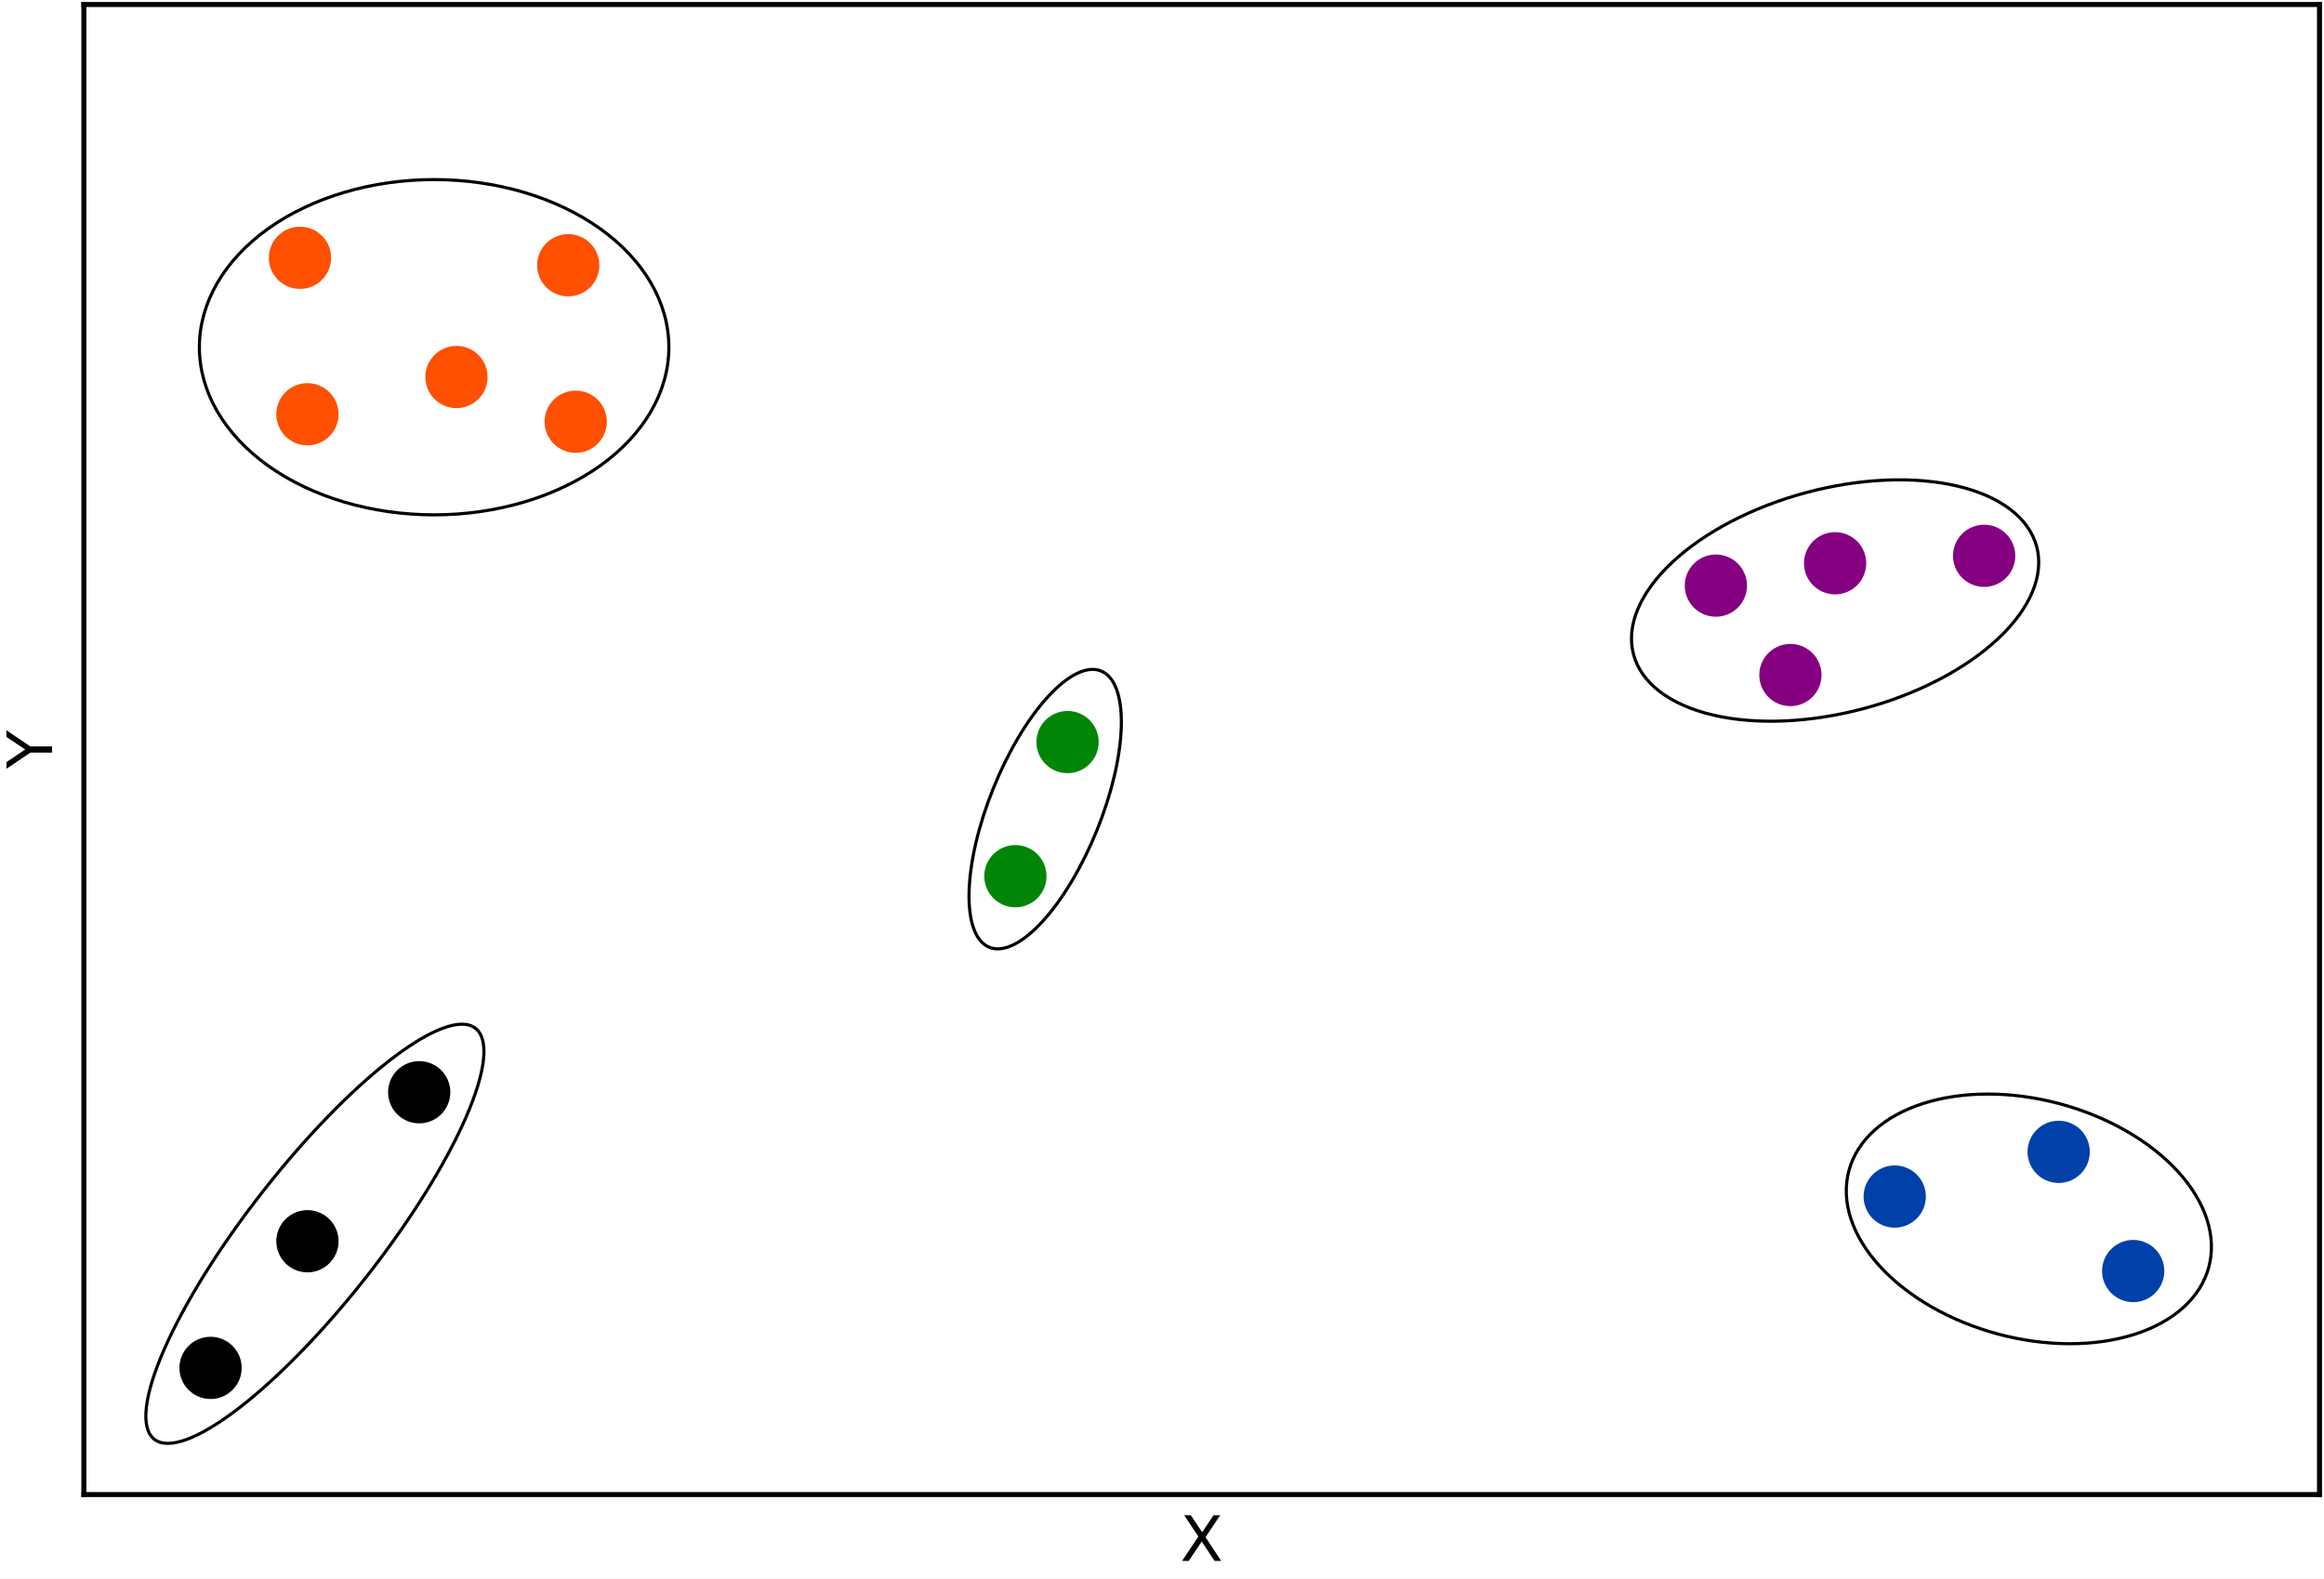
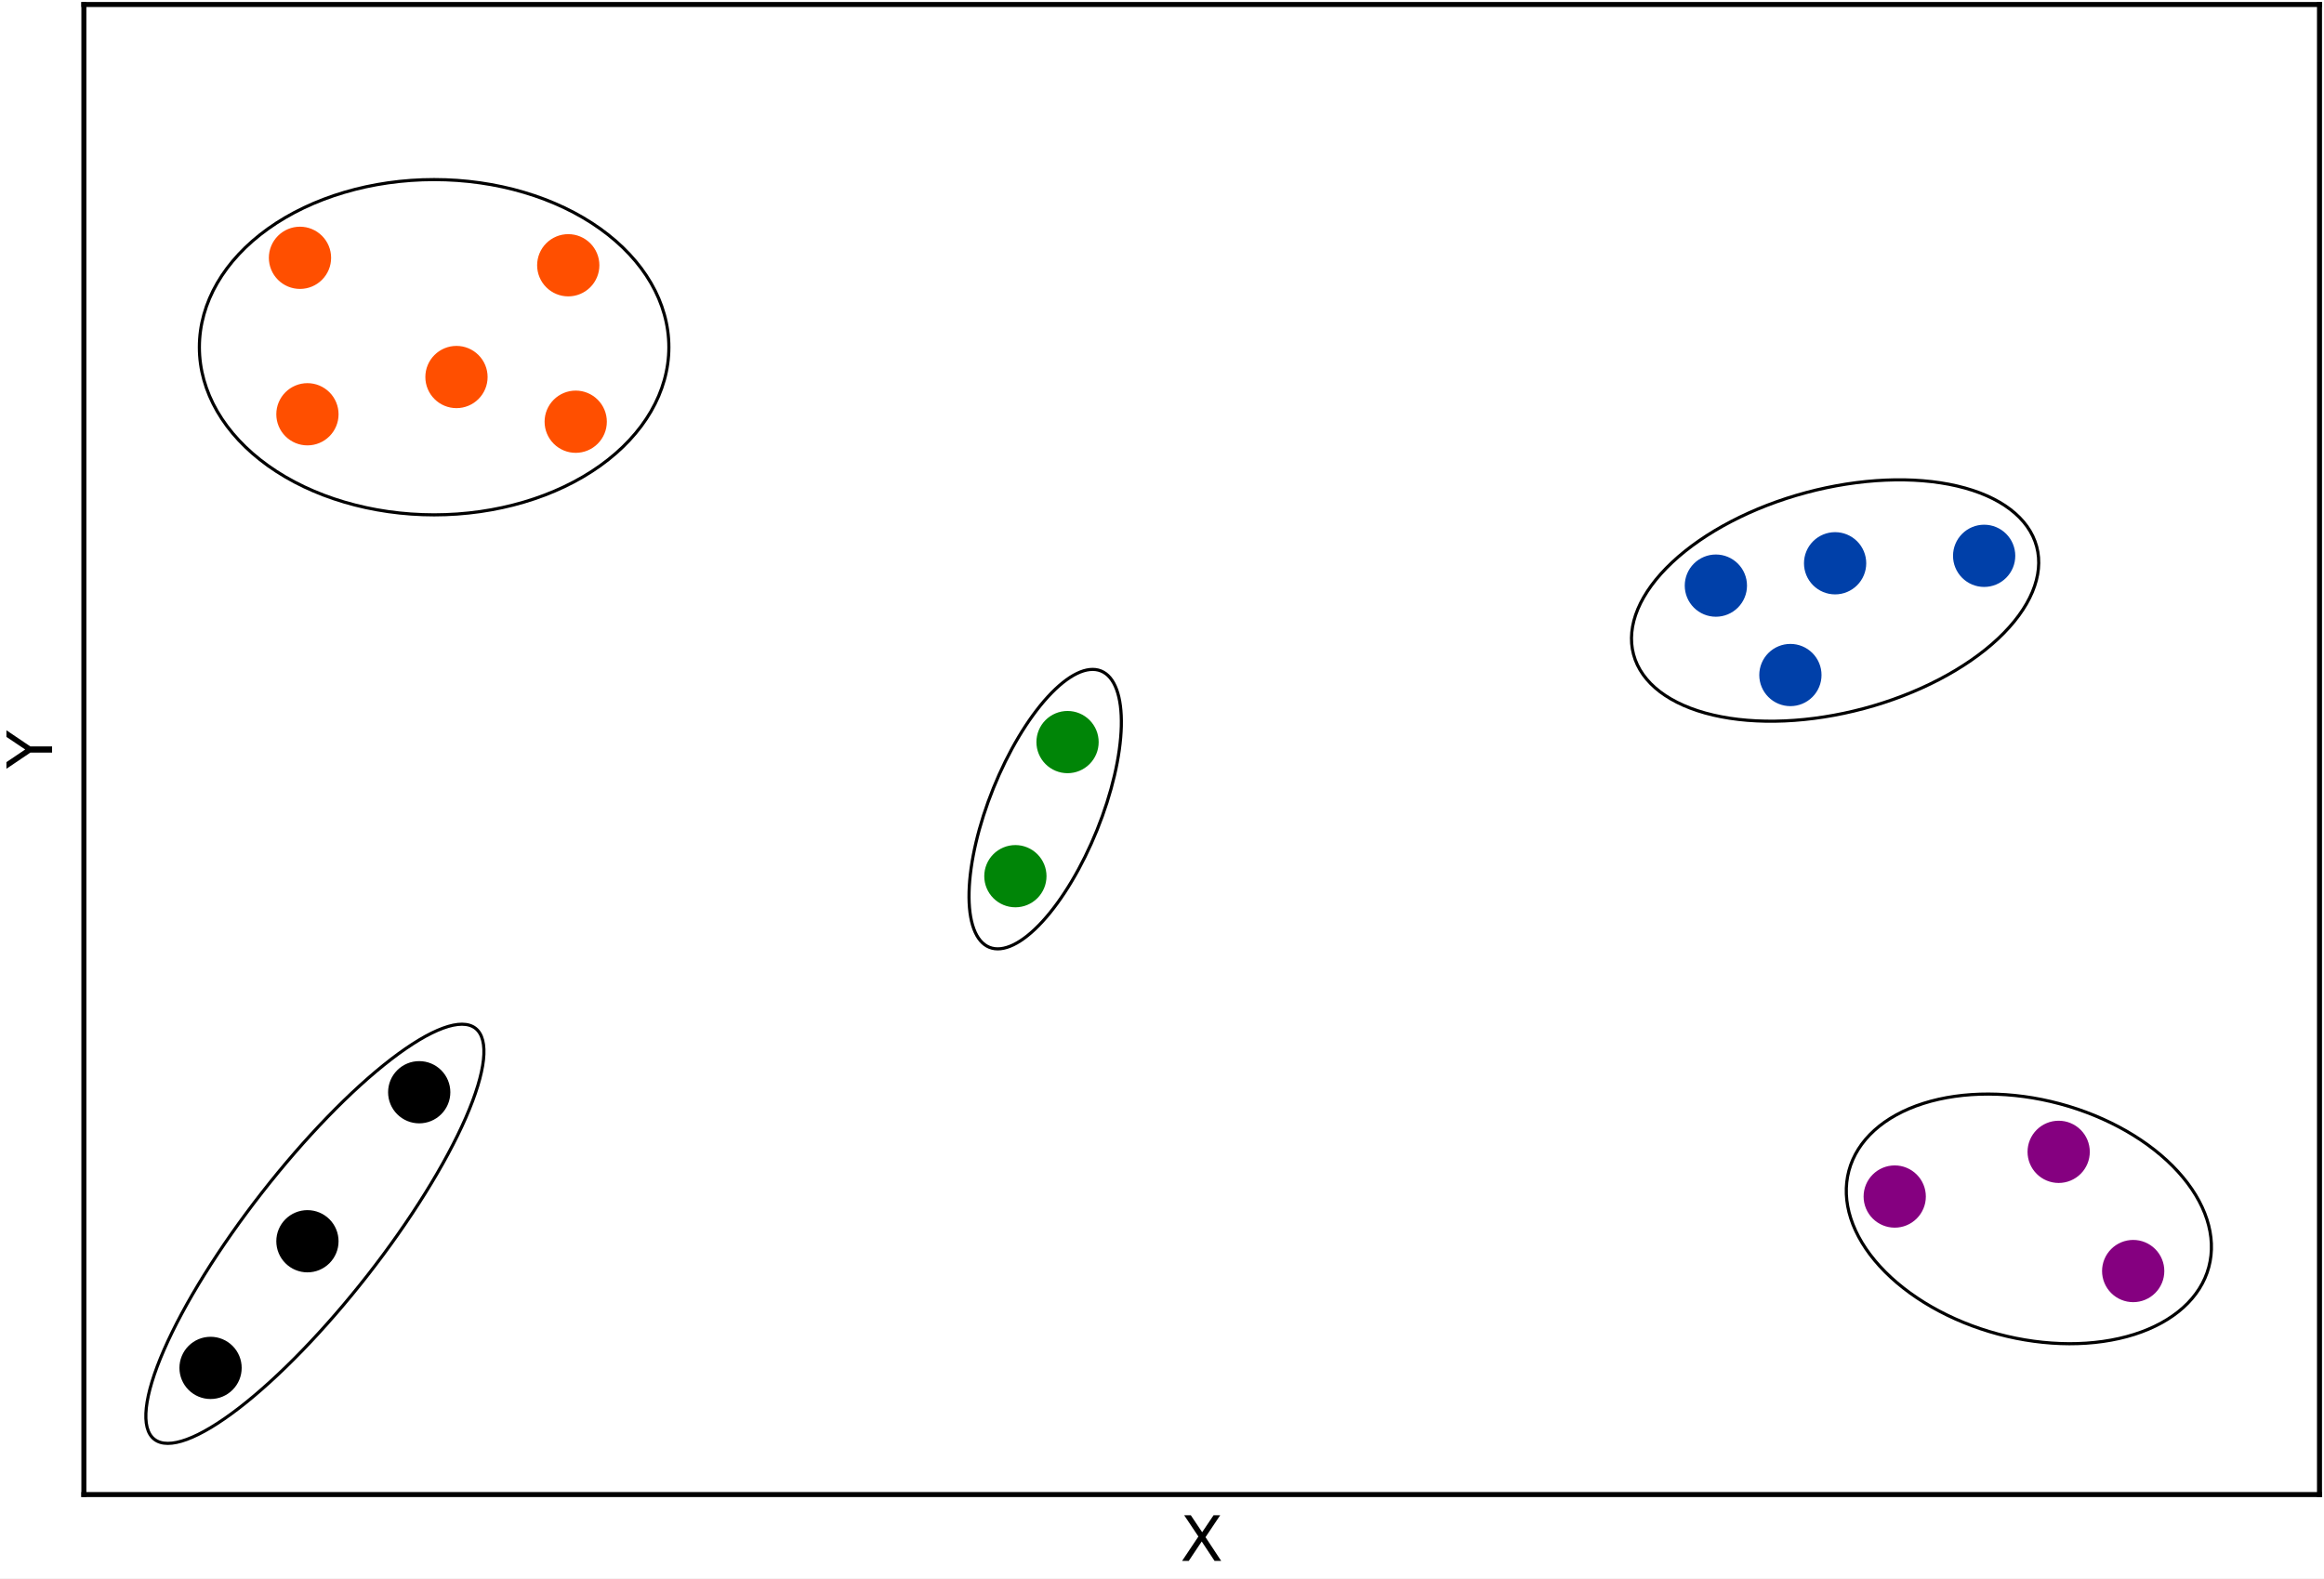
<svg xmlns="http://www.w3.org/2000/svg" xmlns:xlink="http://www.w3.org/1999/xlink" width="371.238pt" height="252.198pt" viewBox="0 0 371.238 252.198" version="1.1">
  <defs>
    <style type="text/css">*{stroke-linejoin: round; stroke-linecap: butt}</style>
  </defs>
  <g id="figure_1">
    <g id="patch_1">
      <path d="M 0 252.198  L 371.238 252.198  L 371.238 -0  L 0 -0  z " style="fill: #ffffff" />
    </g>
    <g id="axes_1">
      <g id="patch_2">
        <path d="M 13.398 238.8  L 370.518 238.8  L 370.518 0.72  L 13.398 0.72  z " style="fill: #ffffff" />
      </g>
      <g id="PathCollection_1">
        <defs>
-           <path id="C0_0_3db6d45e85" d="M 0 4.472  C 1.186 4.472 2.324 4.001 3.162 3.162  C 4.001 2.324 4.472 1.186 4.472 -0  C 4.472 -1.186 4.001 -2.324 3.162 -3.162  C 2.324 -4.001 1.186 -4.472 0 -4.472  C -1.186 -4.472 -2.324 -4.001 -3.162 -3.162  C -4.001 -2.324 -4.472 -1.186 -4.472 0  C -4.472 1.186 -4.001 2.324 -3.162 3.162  C -2.324 4.001 -1.186 4.472 0 4.472  z " />
+           <path id="C0_0_307099f7e9" d="M 0 4.472  C 1.186 4.472 2.324 4.001 3.162 3.162  C 4.001 2.324 4.472 1.186 4.472 -0  C 4.472 -1.186 4.001 -2.324 3.162 -3.162  C 2.324 -4.001 1.186 -4.472 0 -4.472  C -1.186 -4.472 -2.324 -4.001 -3.162 -3.162  C -4.001 -2.324 -4.472 -1.186 -4.472 0  C -4.472 1.186 -4.001 2.324 -3.162 3.162  C -2.324 4.001 -1.186 4.472 0 4.472  z " />
        </defs>
-         <g clip-path="url(#p430b13a598)">
-           <use xlink:href="#C0_0_3db6d45e85" x="72.918" y="60.24" style="fill: #ff4f00; stroke: #ff4f00" />
+         <g clip-path="url(#p93998d8a42)">
+           <use xlink:href="#C0_0_307099f7e9" x="72.918" y="60.24" style="fill: #ff4f00; stroke: #ff4f00" />
        </g>
-         <g clip-path="url(#p430b13a598)">
-           <use xlink:href="#C0_0_3db6d45e85" x="293.142" y="90" style="fill: #850080; stroke: #850080" />
+         <g clip-path="url(#p93998d8a42)">
+           <use xlink:href="#C0_0_307099f7e9" x="293.142" y="90" style="fill: #0040a9; stroke: #0040a9" />
        </g>
-         <g clip-path="url(#p430b13a598)">
-           <use xlink:href="#C0_0_3db6d45e85" x="302.665" y="191.184" style="fill: #0040a9; stroke: #0040a9" />
+         <g clip-path="url(#p93998d8a42)">
+           <use xlink:href="#C0_0_307099f7e9" x="302.665" y="191.184" style="fill: #850080; stroke: #850080" />
        </g>
-         <g clip-path="url(#p430b13a598)">
-           <use xlink:href="#C0_0_3db6d45e85" x="90.774" y="42.384" style="fill: #ff4f00; stroke: #ff4f00" />
+         <g clip-path="url(#p93998d8a42)">
+           <use xlink:href="#C0_0_307099f7e9" x="90.774" y="42.384" style="fill: #ff4f00; stroke: #ff4f00" />
        </g>
-         <g clip-path="url(#p430b13a598)">
-           <use xlink:href="#C0_0_3db6d45e85" x="49.11" y="198.326" style="stroke: #000000" />
+         <g clip-path="url(#p93998d8a42)">
+           <use xlink:href="#C0_0_307099f7e9" x="49.11" y="198.326" style="stroke: #000000" />
        </g>
-         <g clip-path="url(#p430b13a598)">
-           <use xlink:href="#C0_0_3db6d45e85" x="316.95" y="88.81" style="fill: #850080; stroke: #850080" />
+         <g clip-path="url(#p93998d8a42)">
+           <use xlink:href="#C0_0_307099f7e9" x="316.95" y="88.81" style="fill: #0040a9; stroke: #0040a9" />
        </g>
-         <g clip-path="url(#p430b13a598)">
-           <use xlink:href="#C0_0_3db6d45e85" x="49.11" y="66.192" style="fill: #ff4f00; stroke: #ff4f00" />
+         <g clip-path="url(#p93998d8a42)">
+           <use xlink:href="#C0_0_307099f7e9" x="49.11" y="66.192" style="fill: #ff4f00; stroke: #ff4f00" />
        </g>
-         <g clip-path="url(#p430b13a598)">
-           <use xlink:href="#C0_0_3db6d45e85" x="66.966" y="174.518" style="stroke: #000000" />
+         <g clip-path="url(#p93998d8a42)">
+           <use xlink:href="#C0_0_307099f7e9" x="66.966" y="174.518" style="stroke: #000000" />
        </g>
-         <g clip-path="url(#p430b13a598)">
-           <use xlink:href="#C0_0_3db6d45e85" x="286" y="107.856" style="fill: #850080; stroke: #850080" />
+         <g clip-path="url(#p93998d8a42)">
+           <use xlink:href="#C0_0_307099f7e9" x="286" y="107.856" style="fill: #0040a9; stroke: #0040a9" />
        </g>
-         <g clip-path="url(#p430b13a598)">
-           <use xlink:href="#C0_0_3db6d45e85" x="328.854" y="184.042" style="fill: #0040a9; stroke: #0040a9" />
+         <g clip-path="url(#p93998d8a42)">
+           <use xlink:href="#C0_0_307099f7e9" x="328.854" y="184.042" style="fill: #850080; stroke: #850080" />
        </g>
-         <g clip-path="url(#p430b13a598)">
-           <use xlink:href="#C0_0_3db6d45e85" x="91.965" y="67.382" style="fill: #ff4f00; stroke: #ff4f00" />
+         <g clip-path="url(#p93998d8a42)">
+           <use xlink:href="#C0_0_307099f7e9" x="91.965" y="67.382" style="fill: #ff4f00; stroke: #ff4f00" />
        </g>
-         <g clip-path="url(#p430b13a598)">
-           <use xlink:href="#C0_0_3db6d45e85" x="170.531" y="118.57" style="fill: #008507; stroke: #008507" />
+         <g clip-path="url(#p93998d8a42)">
+           <use xlink:href="#C0_0_307099f7e9" x="170.531" y="118.57" style="fill: #008507; stroke: #008507" />
        </g>
-         <g clip-path="url(#p430b13a598)">
-           <use xlink:href="#C0_0_3db6d45e85" x="33.635" y="218.563" style="stroke: #000000" />
+         <g clip-path="url(#p93998d8a42)">
+           <use xlink:href="#C0_0_307099f7e9" x="33.635" y="218.563" style="stroke: #000000" />
        </g>
-         <g clip-path="url(#p430b13a598)">
-           <use xlink:href="#C0_0_3db6d45e85" x="340.758" y="203.088" style="fill: #0040a9; stroke: #0040a9" />
+         <g clip-path="url(#p93998d8a42)">
+           <use xlink:href="#C0_0_307099f7e9" x="340.758" y="203.088" style="fill: #850080; stroke: #850080" />
        </g>
-         <g clip-path="url(#p430b13a598)">
-           <use xlink:href="#C0_0_3db6d45e85" x="47.92" y="41.194" style="fill: #ff4f00; stroke: #ff4f00" />
+         <g clip-path="url(#p93998d8a42)">
+           <use xlink:href="#C0_0_307099f7e9" x="47.92" y="41.194" style="fill: #ff4f00; stroke: #ff4f00" />
        </g>
-         <g clip-path="url(#p430b13a598)">
-           <use xlink:href="#C0_0_3db6d45e85" x="162.198" y="139.997" style="fill: #008507; stroke: #008507" />
+         <g clip-path="url(#p93998d8a42)">
+           <use xlink:href="#C0_0_307099f7e9" x="162.198" y="139.997" style="fill: #008507; stroke: #008507" />
        </g>
-         <g clip-path="url(#p430b13a598)">
-           <use xlink:href="#C0_0_3db6d45e85" x="274.096" y="93.571" style="fill: #850080; stroke: #850080" />
+         <g clip-path="url(#p93998d8a42)">
+           <use xlink:href="#C0_0_307099f7e9" x="274.096" y="93.571" style="fill: #0040a9; stroke: #0040a9" />
        </g>
      </g>
      <g id="patch_3">
-         <path d="M 69.347 82.262  C 79.291 82.262 88.83 79.44 95.862 74.418  C 102.894 69.395 106.845 62.582 106.845 55.478  C 106.845 48.375 102.894 41.562 95.862 36.539  C 88.83 31.517 79.291 28.694 69.347 28.694  C 59.402 28.694 49.864 31.517 42.832 36.539  C 35.8 41.562 31.849 48.375 31.849 55.478  C 31.849 62.582 35.8 69.395 42.832 74.418  C 49.864 79.44 59.402 82.262 69.347 82.262  L 69.347 82.262  z " clip-path="url(#p430b13a598)" style="fill: none; stroke: #000000; stroke-width: 0.5; stroke-linejoin: miter" />
+         <path d="M 69.347 82.262  C 79.291 82.262 88.83 79.44 95.862 74.418  C 102.894 69.395 106.845 62.582 106.845 55.478  C 106.845 48.375 102.894 41.562 95.862 36.539  C 88.83 31.517 79.291 28.694 69.347 28.694  C 59.402 28.694 49.864 31.517 42.832 36.539  C 35.8 41.562 31.849 48.375 31.849 55.478  C 31.849 62.582 35.8 69.395 42.832 74.418  C 49.864 79.44 59.402 82.262 69.347 82.262  L 69.347 82.262  z " clip-path="url(#p93998d8a42)" style="fill: none; stroke: #000000; stroke-width: 0.5; stroke-linejoin: miter" />
      </g>
      <g id="patch_4">
-         <path d="M 352.838 202.458  C 354.146 197.579 352.371 192.087 347.905 187.193  C 343.439 182.298 336.646 178.401 329.022 176.358  C 321.399 174.315 313.567 174.294 307.252 176.3  C 300.937 178.305 296.654 182.174 295.347 187.053  C 294.039 191.932 295.814 197.423 300.28 202.318  C 304.747 207.212 311.539 211.11 319.163 213.153  C 326.786 215.195 334.618 215.216 340.933 213.211  C 347.248 211.205 351.531 207.337 352.838 202.458  L 352.838 202.458  z " clip-path="url(#p430b13a598)" style="fill: none; stroke: #000000; stroke-width: 0.5; stroke-linejoin: miter" />
+         <path d="M 352.838 202.458  C 354.146 197.579 352.371 192.087 347.905 187.193  C 343.439 182.298 336.646 178.401 329.022 176.358  C 321.399 174.315 313.567 174.294 307.252 176.3  C 300.937 178.305 296.654 182.174 295.347 187.053  C 294.039 191.932 295.814 197.423 300.28 202.318  C 304.747 207.212 311.539 211.11 319.163 213.153  C 326.786 215.195 334.618 215.216 340.933 213.211  C 347.248 211.205 351.531 207.337 352.838 202.458  L 352.838 202.458  z " clip-path="url(#p93998d8a42)" style="fill: none; stroke: #000000; stroke-width: 0.5; stroke-linejoin: miter" />
      </g>
      <g id="patch_5">
-         <path d="M 297.764 113.2  C 306.302 110.912 314.005 106.9 319.176 102.048  C 324.346 97.196 326.563 91.899 325.338 87.325  C 324.112 82.751 319.544 79.273 312.64 77.656  C 305.736 76.039 297.059 76.417 288.521 78.704  C 279.982 80.992 272.279 85.004 267.109 89.856  C 261.938 94.708 259.721 100.005 260.947 104.579  C 262.172 109.153 266.74 112.631 273.644 114.248  C 280.549 115.865 289.225 115.487 297.764 113.2  L 297.764 113.2  z " clip-path="url(#p430b13a598)" style="fill: none; stroke: #000000; stroke-width: 0.5; stroke-linejoin: miter" />
+         <path d="M 297.764 113.2  C 306.302 110.912 314.005 106.9 319.176 102.048  C 324.346 97.196 326.563 91.899 325.338 87.325  C 324.112 82.751 319.544 79.273 312.64 77.656  C 305.736 76.039 297.059 76.417 288.521 78.704  C 279.982 80.992 272.279 85.004 267.109 89.856  C 261.938 94.708 259.721 100.005 260.947 104.579  C 262.172 109.153 266.74 112.631 273.644 114.248  C 280.549 115.865 289.225 115.487 297.764 113.2  L 297.764 113.2  z " clip-path="url(#p93998d8a42)" style="fill: none; stroke: #000000; stroke-width: 0.5; stroke-linejoin: miter" />
      </g>
      <g id="patch_6">
-         <path d="M 175.878 107.209  C 173.683 106.322 170.638 107.797 167.413 111.309  C 164.188 114.822 161.047 120.085 158.682 125.939  C 156.317 131.793 154.92 137.761 154.8 142.527  C 154.68 147.294 155.846 150.471 158.041 151.358  C 160.236 152.245 163.282 150.769 166.507 147.257  C 169.731 143.745 172.872 138.482 175.238 132.628  C 177.603 126.773 178.999 120.806 179.12 116.039  C 179.24 111.272 178.074 108.096 175.878 107.209  L 175.878 107.209  z " clip-path="url(#p430b13a598)" style="fill: none; stroke: #000000; stroke-width: 0.5; stroke-linejoin: miter" />
+         <path d="M 175.878 107.209  C 173.683 106.322 170.638 107.797 167.413 111.309  C 164.188 114.822 161.047 120.085 158.682 125.939  C 156.317 131.793 154.92 137.761 154.8 142.527  C 154.68 147.294 155.846 150.471 158.041 151.358  C 160.236 152.245 163.282 150.769 166.507 147.257  C 169.731 143.745 172.872 138.482 175.238 132.628  C 177.603 126.773 178.999 120.806 179.12 116.039  C 179.24 111.272 178.074 108.096 175.878 107.209  L 175.878 107.209  z " clip-path="url(#p93998d8a42)" style="fill: none; stroke: #000000; stroke-width: 0.5; stroke-linejoin: miter" />
      </g>
      <g id="patch_7">
-         <path d="M 75.951 164.304  C 73.712 162.555 68.862 164.337 62.469 169.256  C 56.075 174.176 48.661 181.833 41.858 190.54  C 35.055 199.247 29.42 208.294 26.193 215.687  C 22.966 223.081 22.411 228.218 24.65 229.968  C 26.889 231.717 31.739 229.935 38.132 225.016  C 44.526 220.096 51.94 212.439 58.743 203.732  C 65.546 195.025 71.181 185.978 74.408 178.585  C 77.635 171.191 78.19 166.054 75.951 164.304  L 75.951 164.304  z " clip-path="url(#p430b13a598)" style="fill: none; stroke: #000000; stroke-width: 0.5; stroke-linejoin: miter" />
+         <path d="M 75.951 164.304  C 73.712 162.555 68.862 164.337 62.469 169.256  C 56.075 174.176 48.661 181.833 41.858 190.54  C 35.055 199.247 29.42 208.294 26.193 215.687  C 22.966 223.081 22.411 228.218 24.65 229.968  C 26.889 231.717 31.739 229.935 38.132 225.016  C 44.526 220.096 51.94 212.439 58.743 203.732  C 65.546 195.025 71.181 185.978 74.408 178.585  C 77.635 171.191 78.19 166.054 75.951 164.304  L 75.951 164.304  z " clip-path="url(#p93998d8a42)" style="fill: none; stroke: #000000; stroke-width: 0.5; stroke-linejoin: miter" />
      </g>
      <g id="matplotlib.axis_1">
        <g id="text_1">
          <g transform="translate(188.5331 249.3984) scale(0.1 -0.1)">
            <defs>
              <path id="DejaVuSans-58" d="M 403 4666  L 1081 4666  L 2241 2931  L 3406 4666  L 4084 4666  L 2584 2425  L 4184 0  L 3506 0  L 2194 1984  L 872 0  L 191 0  L 1856 2491  L 403 4666  z " transform="scale(0.015625)" />
            </defs>
            <use xlink:href="#DejaVuSans-58" />
          </g>
        </g>
      </g>
      <g id="matplotlib.axis_2">
        <g id="text_2">
          <g transform="translate(8.318438 122.8139) rotate(-90) scale(0.1 -0.1)">
            <defs>
              <path id="DejaVuSans-59" d="M -13 4666  L 666 4666  L 1959 2747  L 3244 4666  L 3922 4666  L 2272 2222  L 2272 0  L 1638 0  L 1638 2222  L -13 4666  z " transform="scale(0.015625)" />
            </defs>
            <use xlink:href="#DejaVuSans-59" />
          </g>
        </g>
      </g>
      <g id="patch_8">
        <path d="M 13.398 238.8  L 13.398 0.72  " style="fill: none; stroke: #000000; stroke-width: 0.8; stroke-linejoin: miter; stroke-linecap: square" />
      </g>
      <g id="patch_9">
        <path d="M 370.518 238.8  L 370.518 0.72  " style="fill: none; stroke: #000000; stroke-width: 0.8; stroke-linejoin: miter; stroke-linecap: square" />
      </g>
      <g id="patch_10">
        <path d="M 13.398 238.8  L 370.518 238.8  " style="fill: none; stroke: #000000; stroke-width: 0.8; stroke-linejoin: miter; stroke-linecap: square" />
      </g>
      <g id="patch_11">
        <path d="M 13.398 0.72  L 370.518 0.72  " style="fill: none; stroke: #000000; stroke-width: 0.8; stroke-linejoin: miter; stroke-linecap: square" />
      </g>
    </g>
  </g>
  <defs>
-     <clipPath id="p430b13a598">
+     <clipPath id="p93998d8a42">
      <rect x="13.398" y="0.72" width="357.12" height="238.08" />
    </clipPath>
  </defs>
</svg>
